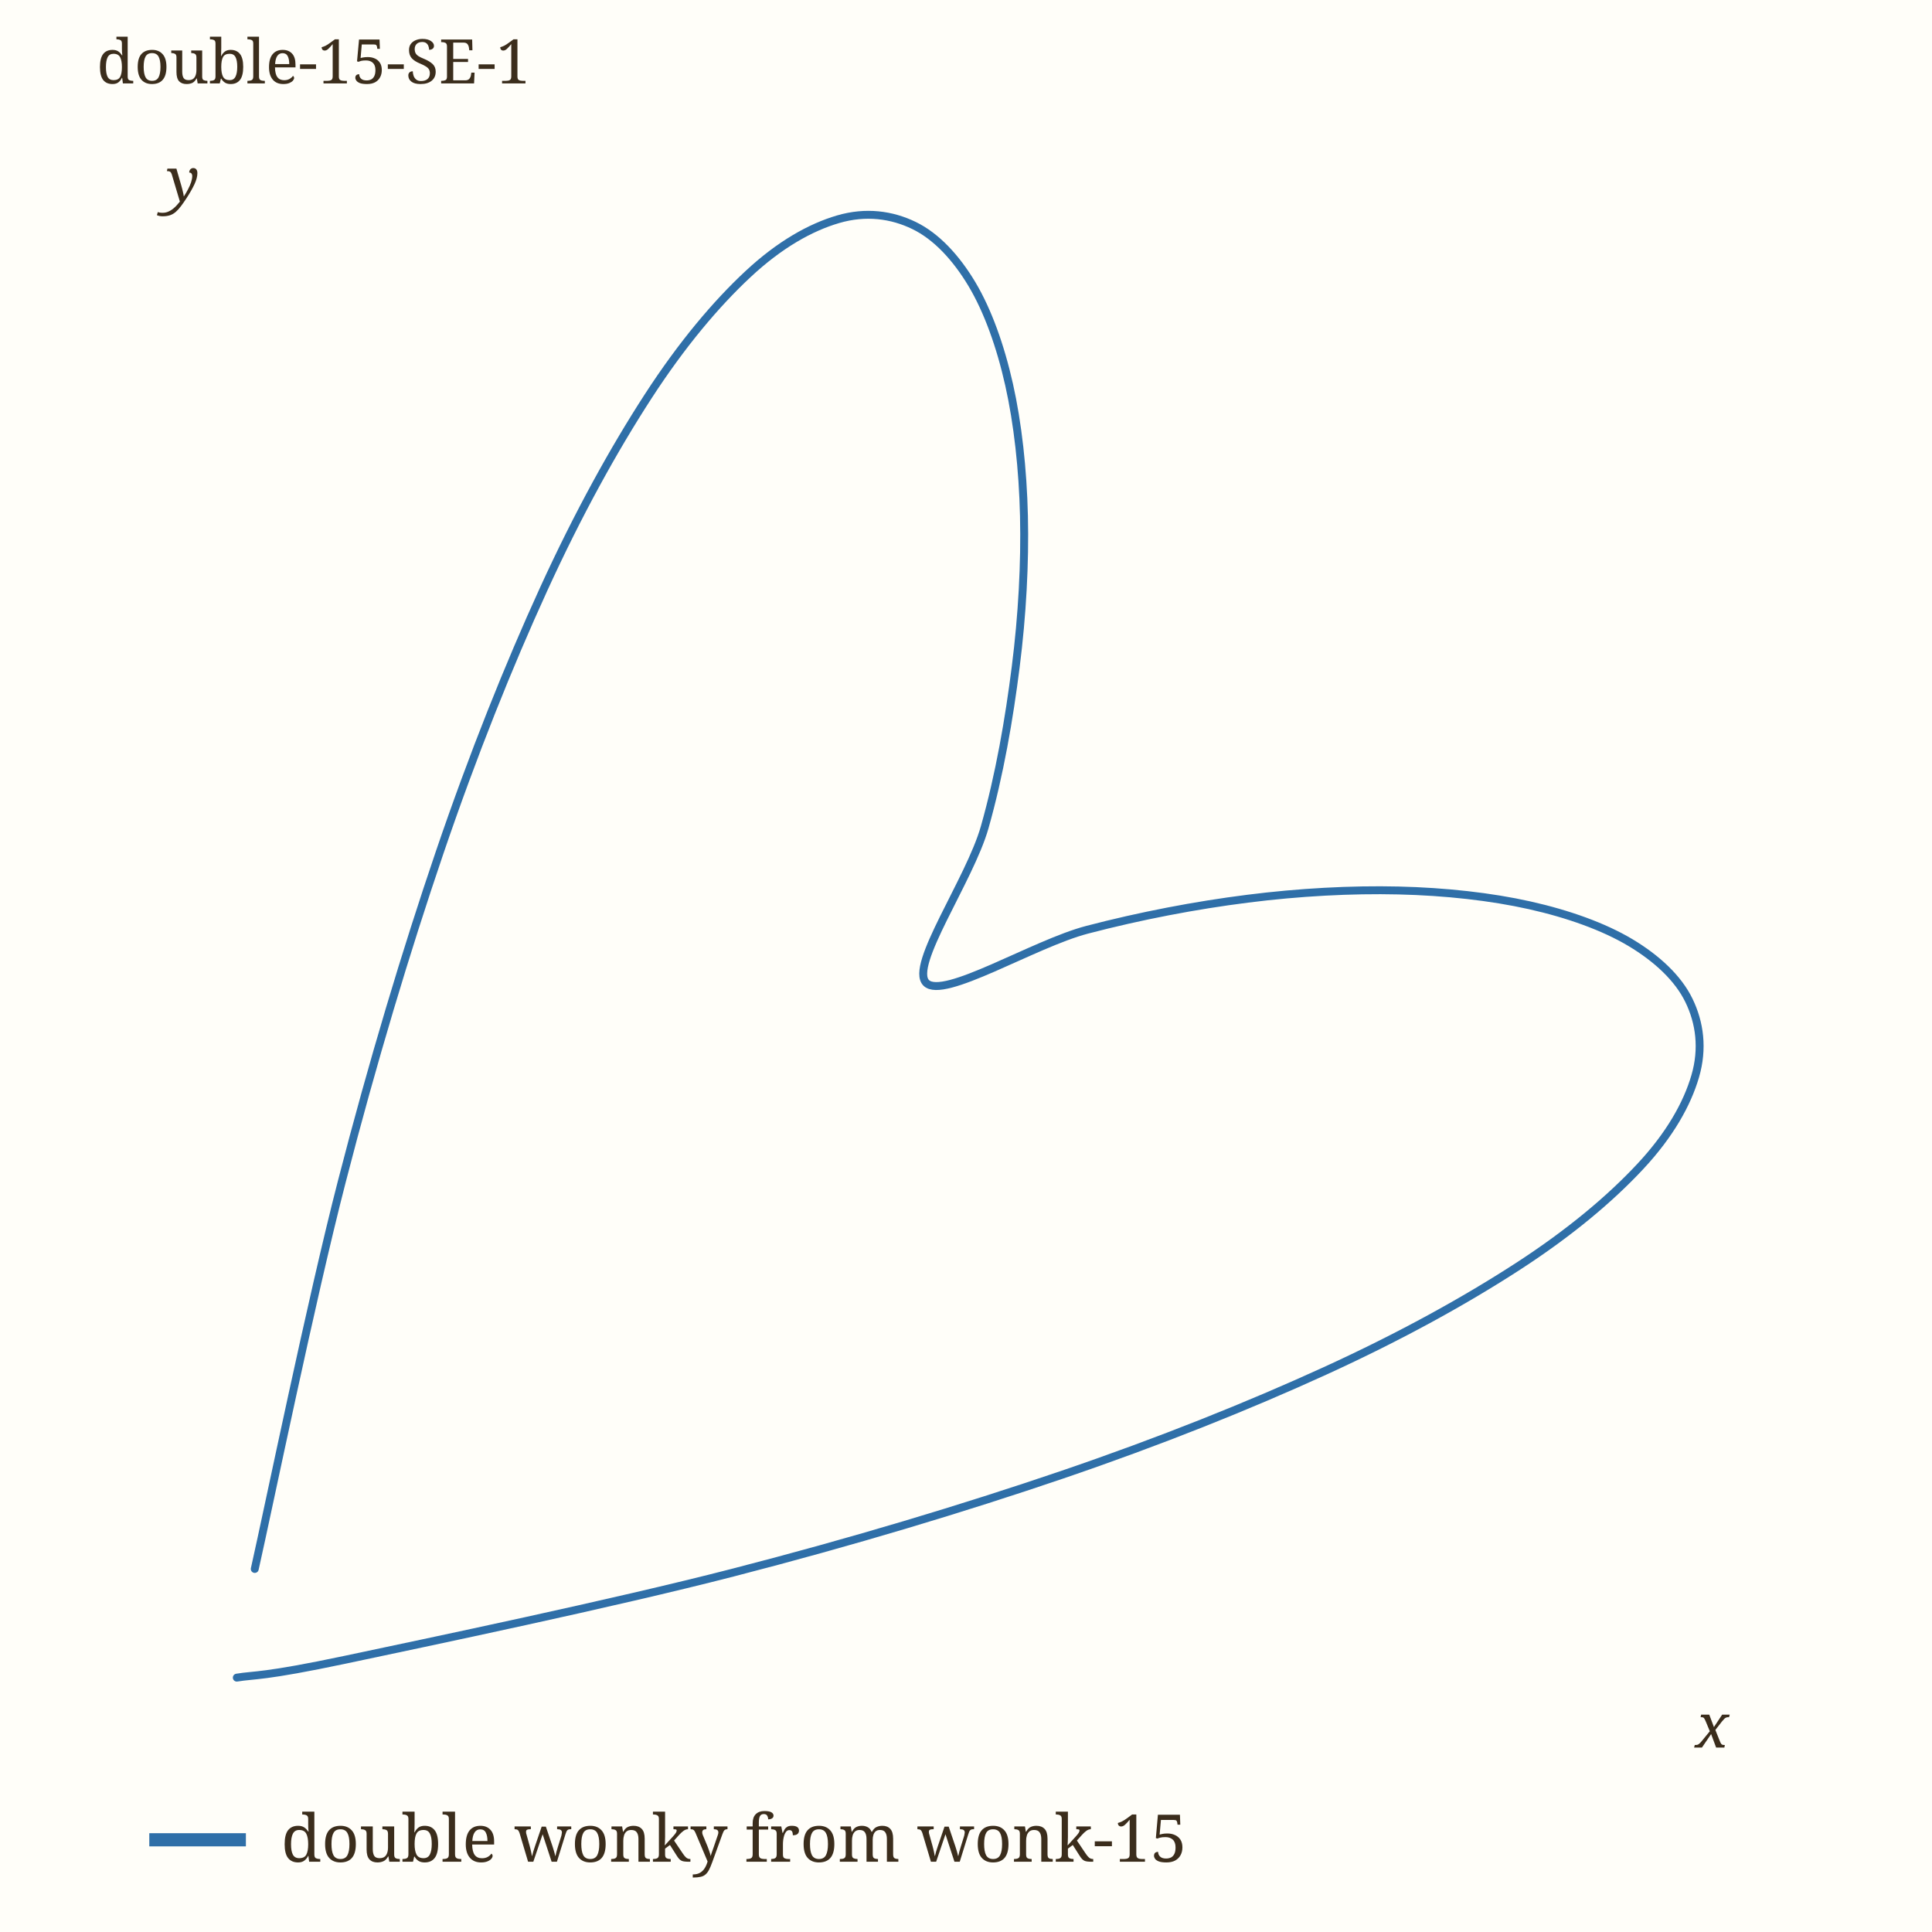
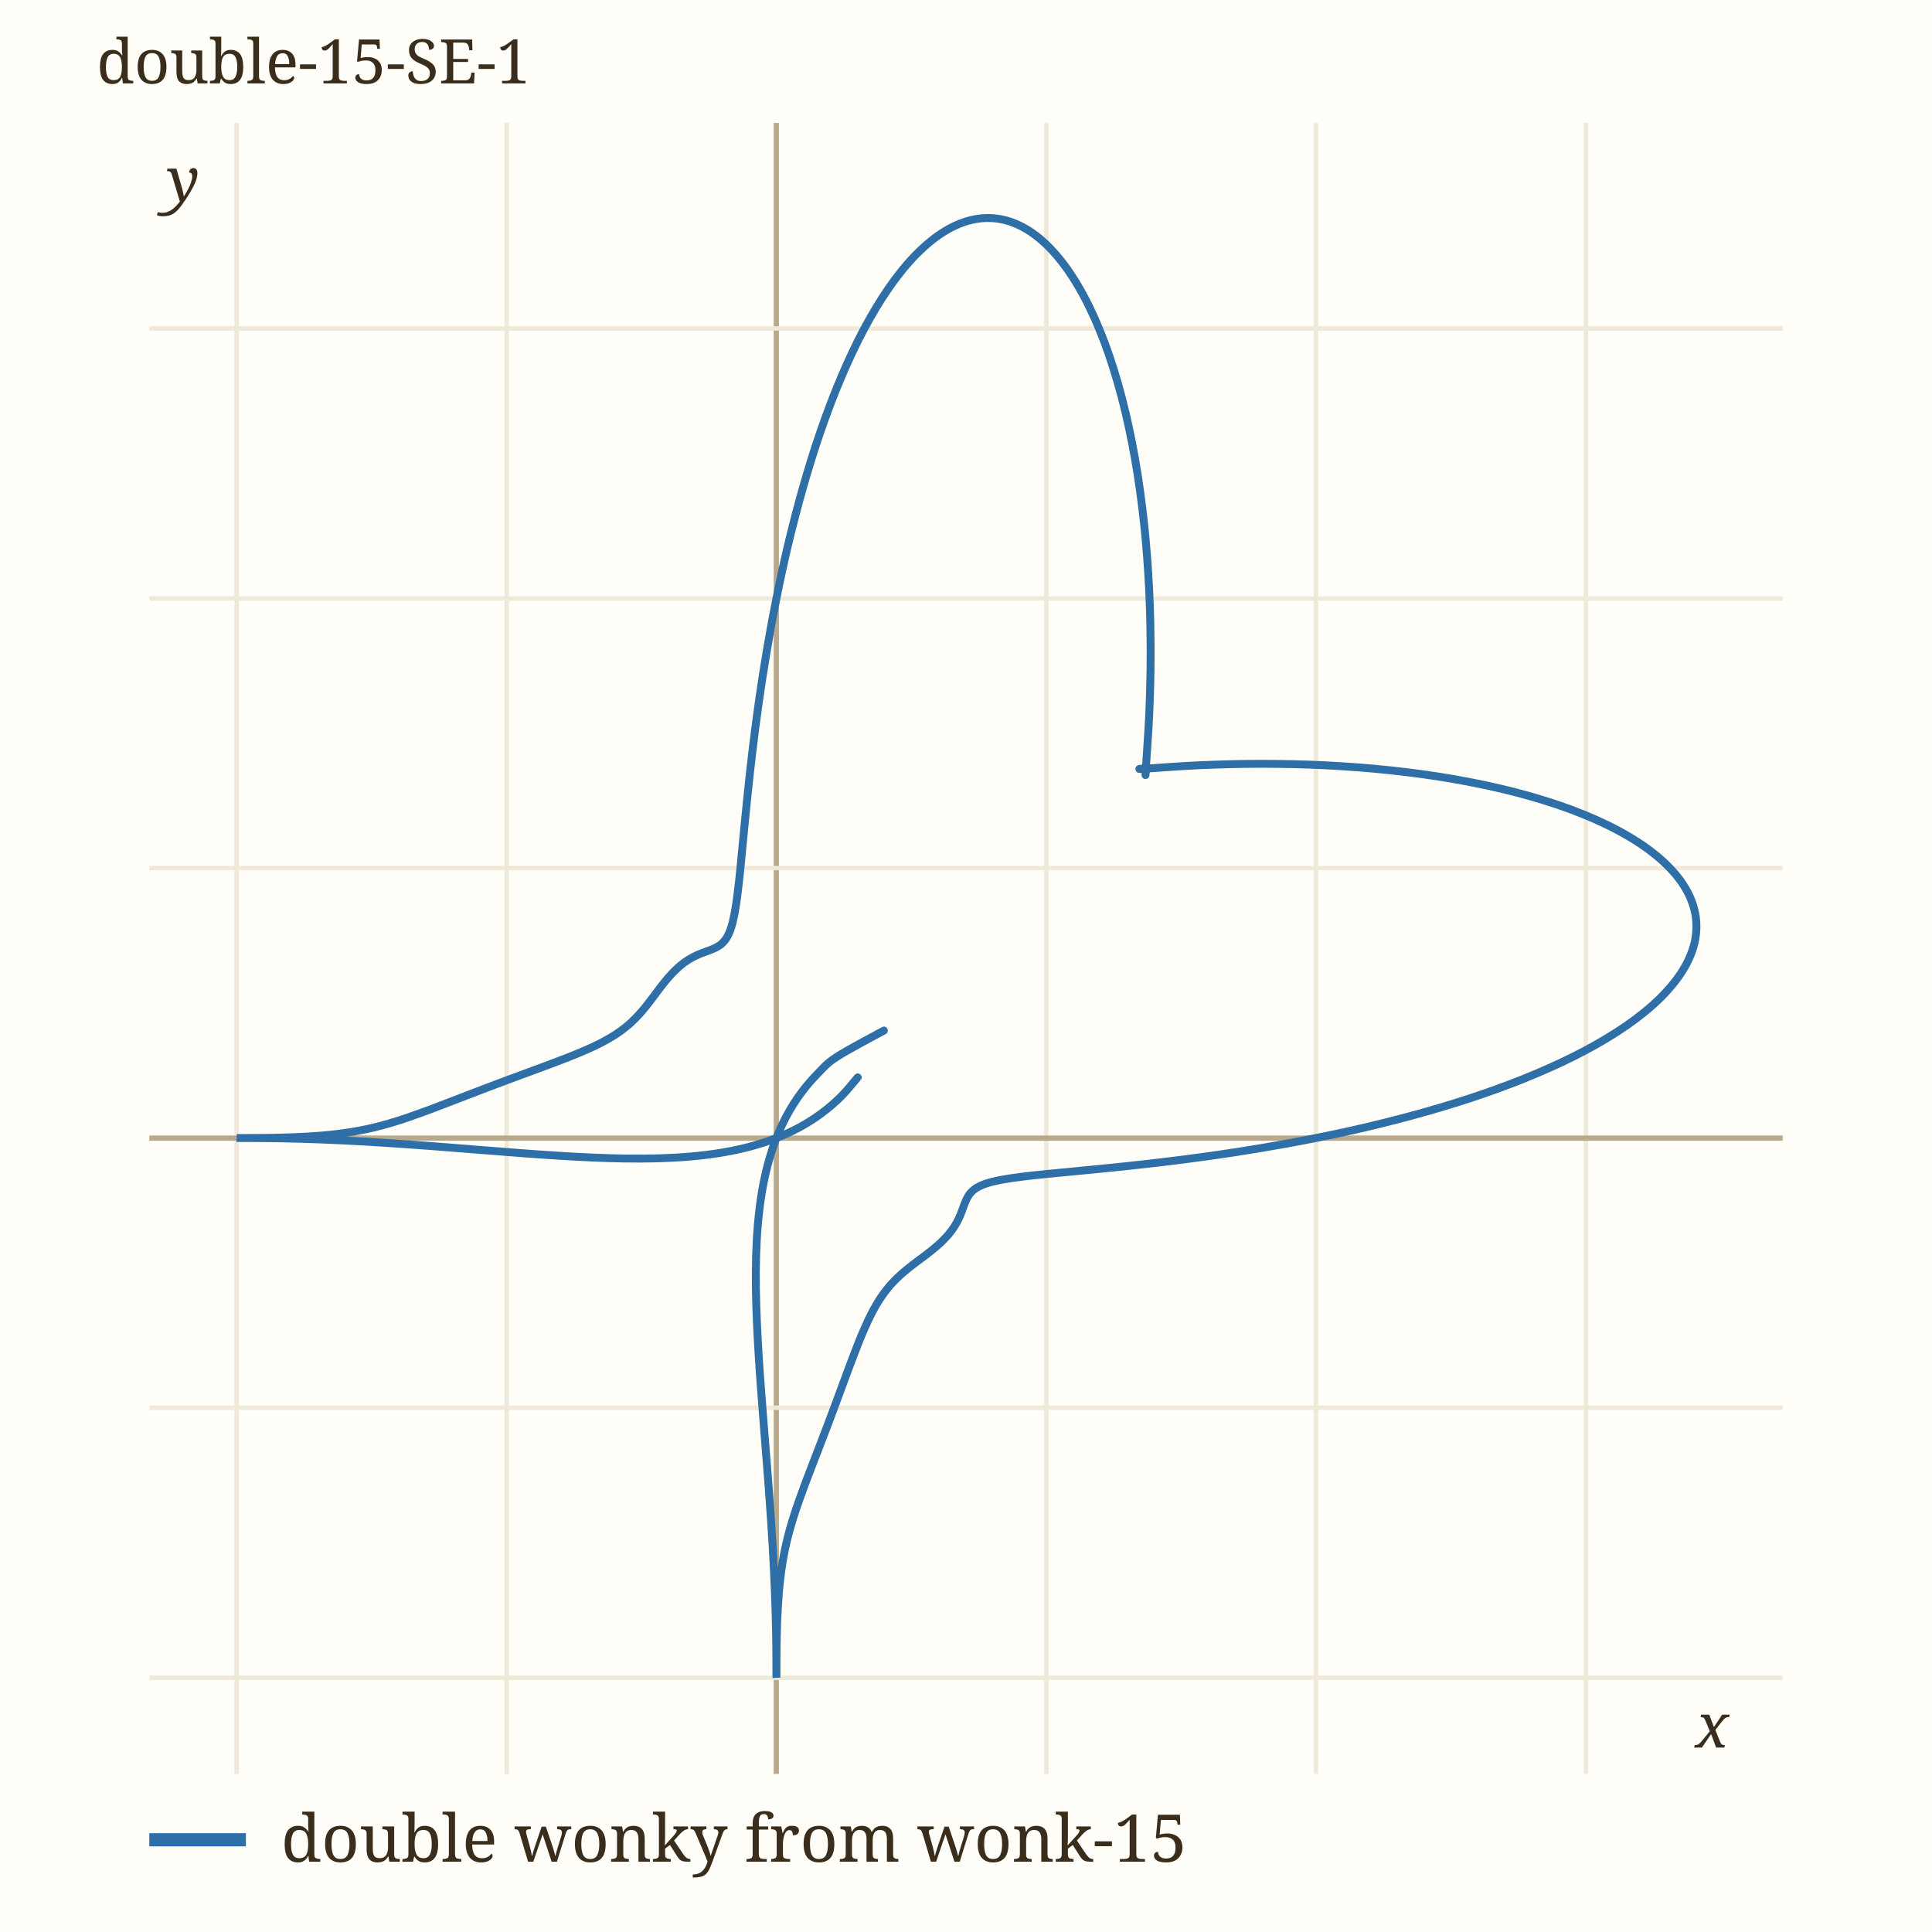
<svg xmlns="http://www.w3.org/2000/svg" viewBox="0 0 440 440" width="440" height="440" role="img" aria-label="double-15-SE-1" data-panel="double-15-SE-1">
  <rect x="0" y="0" width="440" height="440" fill="#fffef9" />
  <clipPath id="clip-double-15-SE-1">
    <rect x="34" y="28" width="372" height="376" />
  </clipPath>
  <g clip-path="url(#clip-double-15-SE-1)">
-     <path d="M53.93,382.07 C58.05,381.39 59.85,381.96 78.68,377.98 C97.50,373.99 139.70,365.18 166.89,358.16 C194.09,351.15 219.36,343.53 241.84,335.88 C264.31,328.22 284.44,320.13 301.75,312.22 C319.06,304.31 333.73,296.17 345.70,288.41 C357.67,280.65 366.84,272.87 373.57,265.65 C380.30,258.44 384.23,251.42 386.07,245.12 C387.92,238.81 387.11,232.91 384.64,227.83 C382.18,222.76 377.33,218.26 371.29,214.65 C365.24,211.04 357.18,208.15 348.38,206.18 C339.58,204.21 329.19,203.05 318.48,202.80 C307.77,202.55 295.92,203.18 284.10,204.68 C272.29,206.17 259.78,208.56 247.58,211.75 C235.39,214.94 214.83,227.73 210.94,223.84 C207.05,219.95 220.85,200.41 224.25,188.42 C227.65,176.43 229.83,163.71 231.32,151.90 C232.82,140.08 233.45,128.23 233.20,117.52 C232.95,106.81 231.79,96.42 229.82,87.62 C227.85,78.82 224.96,70.76 221.35,64.71 C217.74,58.67 213.24,53.82 208.17,51.36 C203.09,48.89 197.19,48.08 190.88,49.93 C184.58,51.77 177.56,55.70 170.35,62.43 C163.13,69.16 155.35,78.33 147.59,90.30 C139.83,102.27 131.69,116.94 123.78,134.25 C115.87,151.56 107.78,171.69 100.12,194.16 C92.47,216.64 84.85,241.91 77.84,269.11 C70.82,296.30 61.33,342.62 58.02,357.32" fill="none" stroke="#2f6fa8" stroke-width="1.8" stroke-linecap="round" data-path="double-15-SE-1" />
+     <line x1="53.9" x2="53.9" y1="28" y2="404" stroke="#f0e8d8" stroke-width="1" />
+     <text x="53.9" y="418.0" font-family="ui-monospace, Menlo, monospace" font-size="11" fill="#9c8a6a" text-anchor="middle">-1</text>
+     <line x1="115.4" x2="115.4" y1="28" y2="404" stroke="#f0e8d8" stroke-width="1" />
+     <text x="115.4" y="418.0" font-family="ui-monospace, Menlo, monospace" font-size="11" fill="#9c8a6a" text-anchor="middle">-0.5</text>
+     <line x1="176.8" x2="176.8" y1="28" y2="404" stroke="#b9a98a" stroke-width="1.2" />
+     <line x1="238.3" x2="238.3" y1="28" y2="404" stroke="#f0e8d8" stroke-width="1" />
+     <text x="238.3" y="418.0" font-family="ui-monospace, Menlo, monospace" font-size="11" fill="#9c8a6a" text-anchor="middle">0.5</text>
+     <line x1="299.7" x2="299.7" y1="28" y2="404" stroke="#f0e8d8" stroke-width="1" />
+     <text x="299.7" y="418.0" font-family="ui-monospace, Menlo, monospace" font-size="11" fill="#9c8a6a" text-anchor="middle">1</text>
+     <line x1="361.2" x2="361.2" y1="28" y2="404" stroke="#f0e8d8" stroke-width="1" />
+     <text x="361.2" y="418.0" font-family="ui-monospace, Menlo, monospace" font-size="11" fill="#9c8a6a" text-anchor="middle">1.5</text>
+     <line x1="34" x2="406" y1="382.1" y2="382.1" stroke="#f0e8d8" stroke-width="1" />
+     <text x="28.0" y="386.1" font-family="ui-monospace, Menlo, monospace" font-size="11" fill="#9c8a6a" text-anchor="end">-1</text>
+     <line x1="34" x2="406" y1="320.6" y2="320.6" stroke="#f0e8d8" stroke-width="1" />
+     <text x="28.0" y="324.6" font-family="ui-monospace, Menlo, monospace" font-size="11" fill="#9c8a6a" text-anchor="end">-0.5</text>
+     <line x1="34" x2="406" y1="259.2" y2="259.2" stroke="#b9a98a" stroke-width="1.2" />
+     <line x1="34" x2="406" y1="197.7" y2="197.7" stroke="#f0e8d8" stroke-width="1" />
+     <text x="28.0" y="201.7" font-family="ui-monospace, Menlo, monospace" font-size="11" fill="#9c8a6a" text-anchor="end">0.5</text>
+     <line x1="34" x2="406" y1="136.3" y2="136.3" stroke="#f0e8d8" stroke-width="1" />
+     <text x="28.0" y="140.3" font-family="ui-monospace, Menlo, monospace" font-size="11" fill="#9c8a6a" text-anchor="end">1</text>
+     <line x1="34" x2="406" y1="74.8" y2="74.8" stroke="#f0e8d8" stroke-width="1" />
+     <text x="28.0" y="78.8" font-family="ui-monospace, Menlo, monospace" font-size="11" fill="#9c8a6a" text-anchor="end">1.5</text>
+     <path d="M201.30,234.70 C199.52,235.70 193.14,239.02 190.63,240.66 C188.11,242.29 187.57,243.14 186.20,244.53 C184.83,245.92 183.55,247.41 182.39,248.99 C181.23,250.56 180.17,252.24 179.22,253.99 C178.28,255.74 177.44,257.58 176.70,259.49 C175.96,261.41 175.34,263.41 174.79,265.47 C174.25,267.54 173.81,269.69 173.45,271.90 C173.09,274.11 172.82,276.39 172.61,278.73 C172.40,281.07 172.28,283.47 172.20,285.92 C172.13,288.36 172.12,290.86 172.15,293.39 C172.18,295.92 172.27,298.50 172.38,301.08 C172.48,303.67 172.64,306.29 172.80,308.90 C172.96,311.51 173.15,314.14 173.34,316.73 C173.53,319.33 173.74,321.93 173.94,324.48 C174.14,327.02 174.35,329.55 174.54,332.01 C174.73,334.47 174.92,336.89 175.10,339.23 C175.27,341.56 175.43,343.84 175.58,346.02 C175.73,348.20 175.86,350.31 175.98,352.31 C176.09,354.32 176.19,356.23 176.28,358.04 C176.37,359.85 176.44,361.55 176.50,363.15 C176.56,364.76 176.61,366.25 176.65,367.64 C176.69,369.03 176.72,370.32 176.74,371.50 C176.76,372.69 176.78,373.76 176.79,374.74 C176.80,375.72 176.81,376.60 176.81,377.38 C176.82,378.16 176.82,378.85 176.82,379.43 C176.82,380.02 176.82,380.50 176.82,380.90 C176.83,381.29 176.82,381.58 176.83,381.78 C176.83,381.97 176.83,382.07 176.83,382.07 C176.83,382.07 176.82,381.97 176.83,381.78 C176.83,381.58 176.82,381.29 176.83,380.90 C176.83,380.51 176.83,380.03 176.83,379.46 C176.83,378.89 176.83,378.23 176.84,377.50 C176.84,376.77 176.85,375.95 176.86,375.08 C176.87,374.22 176.89,373.27 176.91,372.29 C176.94,371.32 176.96,370.28 177.00,369.22 C177.04,368.17 177.09,367.07 177.16,365.97 C177.22,364.87 177.30,363.74 177.39,362.62 C177.49,361.50 177.60,360.37 177.74,359.25 C177.87,358.13 178.03,357.00 178.21,355.88 C178.40,354.77 178.60,353.65 178.84,352.53 C179.08,351.41 179.35,350.30 179.65,349.16 C179.95,348.03 180.28,346.89 180.65,345.71 C181.01,344.54 181.41,343.35 181.85,342.11 C182.28,340.87 182.74,339.60 183.23,338.28 C183.72,336.97 184.25,335.60 184.79,334.19 C185.33,332.78 185.90,331.32 186.47,329.82 C187.05,328.33 187.64,326.77 188.24,325.21 C188.83,323.65 189.43,322.04 190.03,320.45 C190.62,318.86 191.22,317.24 191.80,315.66 C192.39,314.09 192.96,312.50 193.53,310.99 C194.10,309.48 194.66,307.98 195.21,306.58 C195.77,305.17 196.32,303.82 196.88,302.55 C197.43,301.28 197.99,300.09 198.57,298.98 C199.14,297.88 199.73,296.85 200.34,295.90 C200.95,294.96 201.59,294.09 202.25,293.29 C202.91,292.48 203.60,291.75 204.32,291.06 C205.03,290.36 205.78,289.73 206.53,289.11 C207.28,288.49 208.06,287.91 208.82,287.33 C209.59,286.75 210.37,286.19 211.10,285.62 C211.84,285.04 212.58,284.47 213.25,283.89 C213.93,283.30 214.58,282.71 215.15,282.10 C215.73,281.50 216.26,280.88 216.72,280.26 C217.18,279.64 217.57,279.00 217.92,278.38 C218.26,277.76 218.53,277.13 218.79,276.52 C219.04,275.92 219.23,275.32 219.45,274.75 C219.67,274.19 219.85,273.64 220.11,273.13 C220.37,272.63 220.62,272.15 221.01,271.71 C221.40,271.27 221.83,270.87 222.44,270.50 C223.05,270.14 223.75,269.81 224.68,269.51 C225.60,269.21 226.67,268.95 227.99,268.70 C229.31,268.45 230.81,268.23 232.57,268.01 C234.33,267.78 236.32,267.58 238.55,267.35 C240.78,267.12 243.26,266.90 245.96,266.64 C248.66,266.37 251.61,266.10 254.74,265.77 C257.88,265.44 261.25,265.08 264.75,264.66 C268.26,264.24 271.98,263.77 275.78,263.23 C279.57,262.69 283.55,262.09 287.54,261.41 C291.53,260.74 295.60,260.00 299.72,259.17 C303.84,258.35 308.03,257.45 312.26,256.44 C316.48,255.42 320.81,254.32 325.05,253.10 C329.29,251.89 333.59,250.57 337.72,249.14 C341.85,247.71 345.96,246.17 349.82,244.53 C353.69,242.89 357.46,241.14 360.90,239.31 C364.34,237.48 367.61,235.53 370.48,233.53 C373.35,231.53 375.96,229.42 378.11,227.29 C380.27,225.15 382.08,222.93 383.41,220.72 C384.74,218.50 385.66,216.22 386.07,213.97 C386.49,211.73 386.44,209.46 385.90,207.25 C385.36,205.04 384.33,202.84 382.84,200.74 C381.35,198.64 379.35,196.57 376.96,194.64 C374.57,192.70 371.69,190.84 368.49,189.13 C365.29,187.41 361.64,185.81 357.77,184.36 C353.89,182.92 349.63,181.61 345.23,180.46 C340.84,179.32 336.14,178.32 331.40,177.49 C326.66,176.65 321.70,175.98 316.79,175.45 C311.88,174.92 306.85,174.55 301.94,174.30 C297.02,174.05 292.08,173.96 287.31,173.95 C282.54,173.95 277.83,174.08 273.31,174.27 C268.80,174.47 262.31,174.97 260.25,175.10 C258.19,175.23 260.85,174.94 260.96,175.04 C261.06,175.15 260.77,177.81 260.90,175.75 C261.03,173.69 261.53,167.20 261.73,162.69 C261.92,158.17 262.05,153.46 262.05,148.69 C262.04,143.92 261.95,138.98 261.70,134.06 C261.45,129.15 261.08,124.12 260.55,119.21 C260.02,114.30 259.35,109.34 258.51,104.60 C257.68,99.86 256.68,95.16 255.54,90.77 C254.39,86.37 253.08,82.11 251.64,78.23 C250.19,74.36 248.59,70.71 246.87,67.51 C245.16,64.31 243.30,61.43 241.36,59.04 C239.43,56.65 237.36,54.65 235.26,53.16 C233.16,51.67 230.96,50.64 228.75,50.10 C226.54,49.56 224.27,49.51 222.03,49.93 C219.78,50.34 217.50,51.26 215.28,52.59 C213.07,53.92 210.85,55.73 208.71,57.89 C206.58,60.04 204.47,62.65 202.47,65.52 C200.47,68.39 198.52,71.66 196.69,75.10 C194.86,78.54 193.11,82.31 191.47,86.18 C189.83,90.04 188.29,94.15 186.86,98.28 C185.43,102.41 184.11,106.71 182.90,110.95 C181.68,115.19 180.58,119.52 179.56,123.74 C178.55,127.97 177.65,132.16 176.83,136.28 C176.00,140.40 175.26,144.47 174.59,148.46 C173.91,152.45 173.31,156.43 172.77,160.22 C172.23,164.02 171.76,167.74 171.34,171.25 C170.92,174.75 170.56,178.12 170.23,181.26 C169.90,184.39 169.63,187.34 169.36,190.04 C169.10,192.74 168.88,195.22 168.65,197.45 C168.42,199.68 168.22,201.67 167.99,203.43 C167.77,205.19 167.55,206.69 167.30,208.01 C167.05,209.33 166.79,210.40 166.49,211.32 C166.19,212.25 165.86,212.95 165.50,213.56 C165.13,214.17 164.73,214.60 164.29,214.99 C163.85,215.38 163.37,215.63 162.87,215.89 C162.36,216.15 161.81,216.33 161.25,216.55 C160.68,216.77 160.08,216.96 159.48,217.21 C158.87,217.47 158.24,217.74 157.62,218.08 C157.00,218.43 156.36,218.82 155.74,219.28 C155.12,219.74 154.50,220.27 153.90,220.85 C153.29,221.42 152.70,222.07 152.11,222.75 C151.53,223.42 150.96,224.16 150.38,224.90 C149.81,225.63 149.25,226.41 148.67,227.18 C148.09,227.94 147.51,228.72 146.89,229.47 C146.27,230.22 145.64,230.97 144.94,231.68 C144.25,232.40 143.52,233.09 142.71,233.75 C141.91,234.41 141.04,235.05 140.10,235.66 C139.15,236.27 138.12,236.86 137.02,237.43 C135.91,238.01 134.72,238.57 133.45,239.12 C132.18,239.68 130.83,240.23 129.42,240.79 C128.02,241.34 126.52,241.90 125.01,242.47 C123.50,243.04 121.91,243.61 120.34,244.20 C118.76,244.78 117.14,245.38 115.55,245.97 C113.96,246.57 112.35,247.17 110.79,247.76 C109.23,248.36 107.67,248.95 106.18,249.53 C104.68,250.10 103.22,250.67 101.81,251.21 C100.40,251.75 99.03,252.28 97.72,252.77 C96.40,253.26 95.13,253.72 93.89,254.15 C92.65,254.59 91.46,254.99 90.29,255.35 C89.11,255.72 87.97,256.05 86.84,256.35 C85.70,256.65 84.59,256.92 83.47,257.16 C82.35,257.40 81.23,257.60 80.12,257.79 C79.00,257.97 77.87,258.13 76.75,258.26 C75.63,258.40 74.50,258.51 73.38,258.61 C72.26,258.70 71.13,258.78 70.03,258.84 C68.93,258.91 67.83,258.96 66.78,259.00 C65.72,259.04 64.68,259.06 63.71,259.09 C62.73,259.11 61.78,259.13 60.92,259.14 C60.05,259.15 59.23,259.16 58.50,259.16 C57.77,259.17 57.11,259.17 56.54,259.17 C55.97,259.17 55.49,259.17 55.10,259.17 C54.71,259.18 54.42,259.17 54.22,259.17 C54.03,259.18 53.93,259.17 53.93,259.17 C53.93,259.17 54.03,259.17 54.22,259.17 C54.42,259.18 54.71,259.17 55.10,259.18 C55.50,259.18 55.98,259.18 56.57,259.18 C57.15,259.18 57.84,259.18 58.62,259.19 C59.40,259.19 60.28,259.20 61.26,259.21 C62.24,259.22 63.31,259.24 64.50,259.26 C65.68,259.28 66.97,259.31 68.36,259.35 C69.75,259.39 71.24,259.44 72.85,259.50 C74.45,259.56 76.15,259.63 77.96,259.72 C79.77,259.81 81.68,259.91 83.69,260.02 C85.69,260.14 87.80,260.27 89.98,260.42 C92.16,260.57 94.44,260.73 96.77,260.90 C99.11,261.08 101.53,261.27 103.99,261.46 C106.45,261.65 108.98,261.86 111.52,262.06 C114.07,262.26 116.67,262.47 119.27,262.66 C121.86,262.85 124.49,263.04 127.10,263.20 C129.71,263.36 132.33,263.52 134.92,263.62 C137.50,263.73 140.08,263.82 142.61,263.85 C145.14,263.88 147.64,263.87 150.08,263.80 C152.53,263.72 154.93,263.60 157.27,263.39 C159.61,263.18 161.89,262.91 164.10,262.55 C166.31,262.19 168.46,261.75 170.53,261.21 C172.59,260.66 174.59,260.04 176.51,259.30 C178.42,258.56 180.26,257.72 182.01,256.78 C183.76,255.83 185.44,254.77 187.01,253.61 C188.59,252.45 190.08,251.17 191.47,249.80 C192.86,248.43 194.70,246.11 195.34,245.37" fill="none" stroke="#2f6fa8" stroke-width="1.8" stroke-linecap="round" data-path="double-15-SE-1" />
  </g>
  <text x="386.1" y="398.0" font-family="Georgia, serif" font-size="14" font-style="italic" fill="#3b2d1c">x</text>
  <text x="38.0" y="45.9" font-family="Georgia, serif" font-size="14" font-style="italic" fill="#3b2d1c">y</text>
  <text x="22" y="19" font-family="Georgia, serif" font-size="14" fill="#3b2d1c">double-15-SE-1</text>
  <line x1="34" x2="56" y1="419" y2="419" stroke="#2f6fa8" stroke-width="3" />
  <text x="64" y="424" font-family="Georgia, serif" font-size="15" fill="#3b2d1c">double wonky from wonk-15</text>
</svg>
